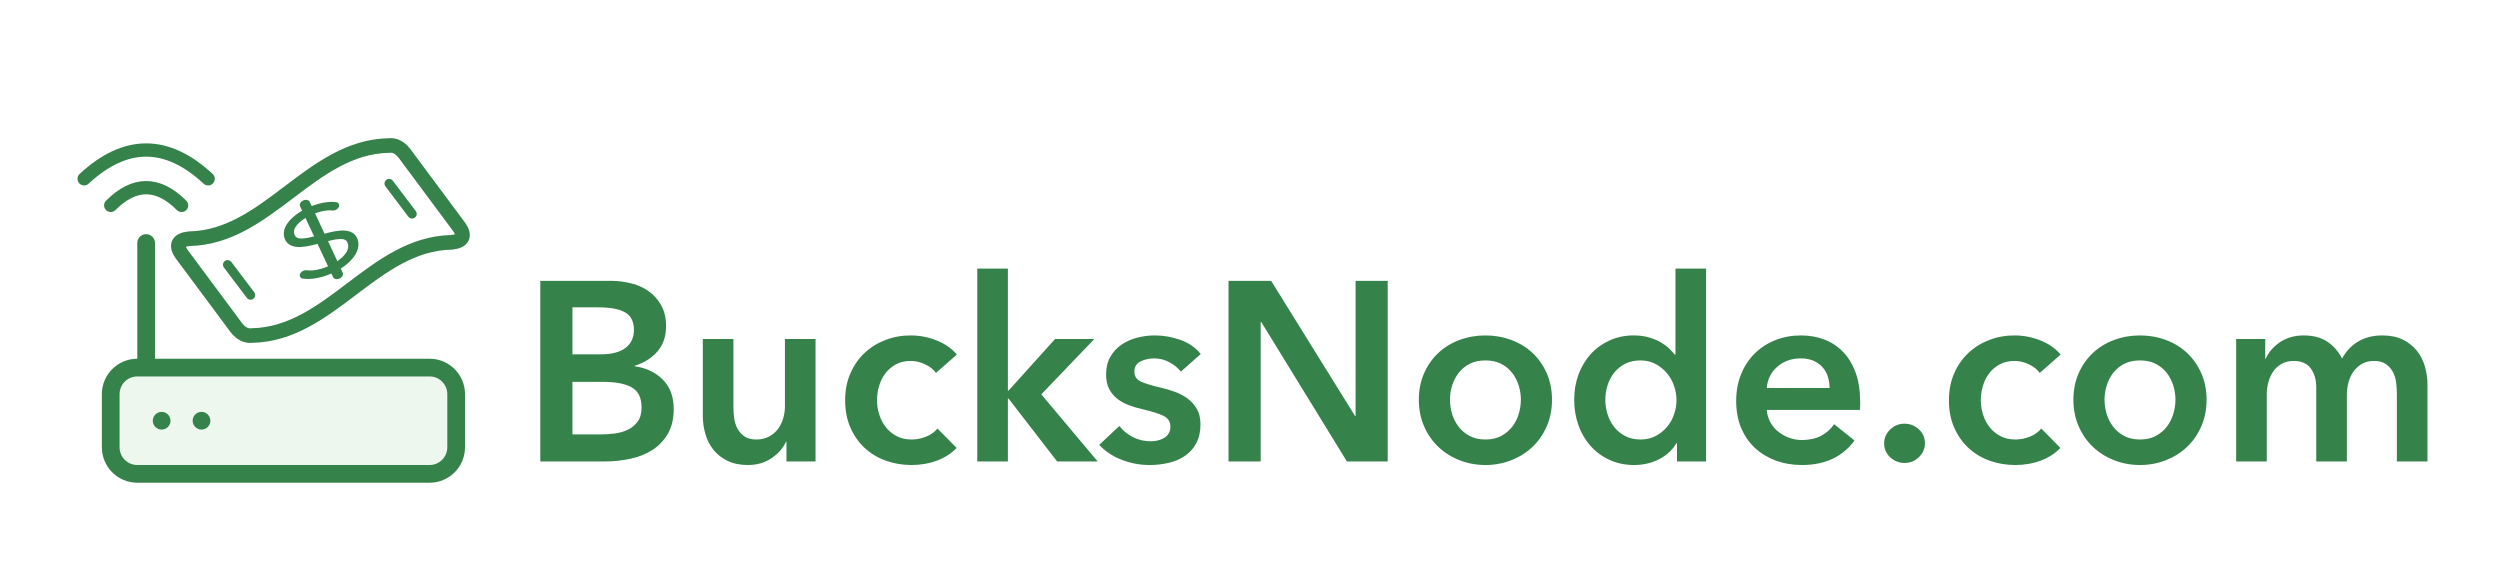
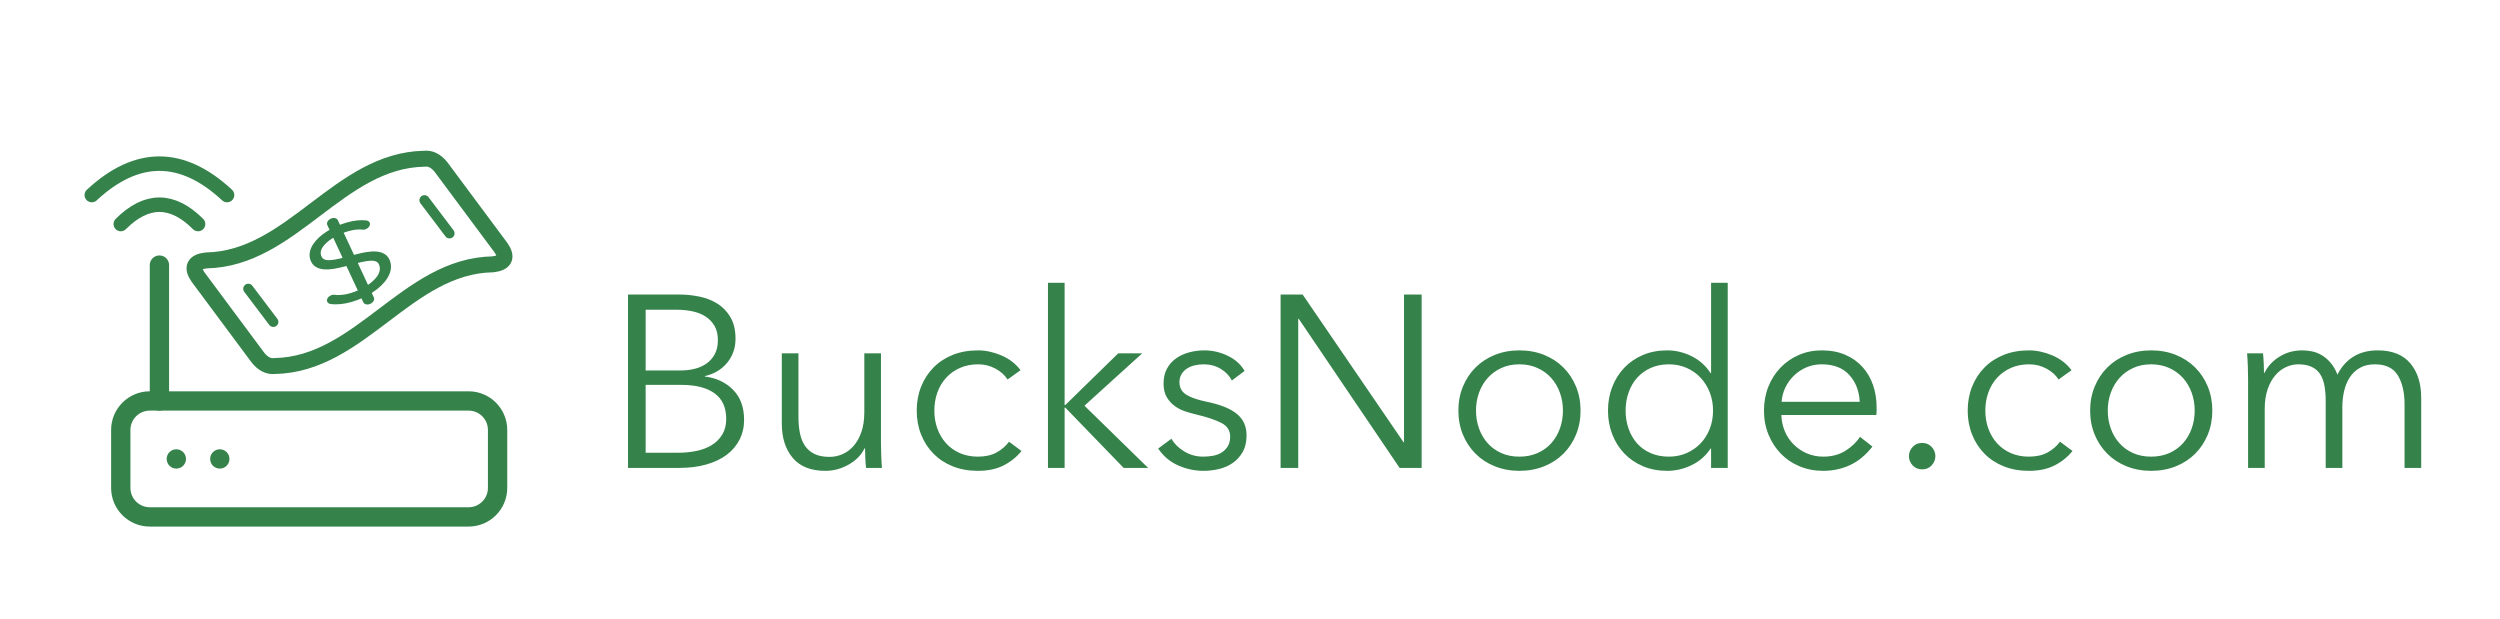
- <svg xmlns="http://www.w3.org/2000/svg" width="1129" height="256" viewBox="0 0 1129 256" fill="none">
+ <svg xmlns="http://www.w3.org/2000/svg" width="1035" height="256" viewBox="0 0 1035 256" fill="none">
  <g transform="translate(146 110) rotate(-25) scale(1.2) translate(-154 -102)" stroke="#35834b" stroke-linecap="round" stroke-linejoin="round">
    <path d="M109 79C136 91 165 67 192 79Q195 80 196 84L203 118Q204 124 198 122C171 110 142 134 115 122Q112 121 111 117L104 83Q103 77 109 79Z" stroke-width="5.5" />
    <path d="M118 94L121 108M186 92L189 106" stroke-width="3.5" />
    <g transform="translate(154 100) scale(.8 .6) translate(-128 -82)" stroke-width="5">
      <path d="M140 67C133 61 115 62 115 73C115 85 141 79 141 91C141 103 122 105 114 98" />
      <path d="M128 58V107" />
    </g>
  </g>
  <g stroke="#35834b" stroke-width="6" stroke-linecap="round">
    <path d="M38 80.75Q66 54.75 94 80.75M50 92.75Q66 76.75 82 92.75" />
  </g>
  <g stroke="#35834b" stroke-width="8" stroke-linecap="round" stroke-linejoin="round">
    <path d="M66 166V109.75" />
-     <rect x="50" y="166" width="156" height="48" rx="12" fill="#edf7ee" />
+     <rect x="50" y="166" width="156" height="48" rx="12" fill="none" />
  </g>
  <g fill="#35834b">
    <circle cx="73" cy="190" r="4" />
    <circle cx="91" cy="190" r="4" />
  </g>
-   <g fill="#35834b" transform="translate(235.014 208.387) scale(1 -1)" aria-label="BucksNode.com">
-     <path d="M8.986 81.562L40.781 81.562Q45.389 81.562 49.882 80.467Q54.374 79.373 57.888 76.896Q61.402 74.419 63.590 70.502Q65.779 66.586 65.779 61.056Q65.779 54.144 61.862 49.651Q57.946 45.158 51.610 43.200L51.610 42.970Q59.328 41.933 64.282 36.979Q69.235 32.026 69.235 23.731Q69.235 17.050 66.586 12.499Q63.936 7.949 59.616 5.184Q55.296 2.419 49.709 1.210Q44.122 0.000 38.362 0.000L8.986 0.000ZM23.501 48.384L36.403 48.384Q43.661 48.384 47.462 51.264Q51.264 54.144 51.264 59.443Q51.264 64.973 47.347 67.277Q43.430 69.581 35.136 69.581L23.501 69.581ZM23.501 12.211L36.518 12.211Q39.283 12.211 42.509 12.614Q45.734 13.018 48.442 14.285Q51.149 15.552 52.934 17.971Q54.720 20.390 54.720 24.422Q54.720 30.874 50.342 33.408Q45.965 35.942 37.094 35.942L23.501 35.942ZM133.286 0.000L120.154 0.000L120.154 8.870L119.923 8.870Q118.080 4.723 113.530 1.555Q108.979 -1.613 102.758 -1.613Q97.344 -1.613 93.485 0.288Q89.626 2.189 87.149 5.299Q84.672 8.410 83.520 12.442Q82.368 16.474 82.368 20.736L82.368 55.296L96.192 55.296L96.192 24.653Q96.192 22.234 96.538 19.584Q96.883 16.934 98.035 14.803Q99.187 12.672 101.203 11.290Q103.219 9.907 106.560 9.907Q109.786 9.907 112.262 11.232Q114.739 12.557 116.294 14.630Q117.850 16.704 118.656 19.411Q119.462 22.118 119.462 24.883L119.462 55.296L133.286 55.296ZM187.661 39.974Q186.048 42.278 182.822 43.834Q179.597 45.389 176.256 45.389Q172.454 45.389 169.574 43.834Q166.694 42.278 164.794 39.744Q162.893 37.210 161.971 34.042Q161.050 30.874 161.050 27.648Q161.050 24.422 162.029 21.254Q163.008 18.086 164.966 15.552Q166.925 13.018 169.862 11.462Q172.800 9.907 176.717 9.907Q179.942 9.907 183.168 11.174Q186.394 12.442 188.352 14.861L196.992 6.106Q193.536 2.419 188.179 0.403Q182.822 -1.613 176.602 -1.613Q170.496 -1.613 165.024 0.346Q159.552 2.304 155.462 6.106Q151.373 9.907 149.011 15.322Q146.650 20.736 146.650 27.648Q146.650 34.330 149.011 39.744Q151.373 45.158 155.405 48.960Q159.437 52.762 164.794 54.835Q170.150 56.909 176.256 56.909Q182.362 56.909 188.064 54.605Q193.766 52.301 197.107 48.269ZM206.323 87.091L220.147 87.091L220.147 32.026L220.493 32.026L241.459 55.296L259.200 55.296L235.238 30.298L260.698 0.000L242.381 0.000L220.493 28.339L220.147 28.339L220.147 0.000L206.323 0.000ZM298.253 40.550Q296.410 42.970 293.184 44.755Q289.958 46.541 286.157 46.541Q282.816 46.541 280.051 45.158Q277.286 43.776 277.286 40.550Q277.286 37.325 280.339 36.000Q283.392 34.675 289.267 33.293Q292.378 32.602 295.546 31.450Q298.714 30.298 301.306 28.397Q303.898 26.496 305.510 23.674Q307.123 20.851 307.123 16.819Q307.123 11.750 305.222 8.237Q303.322 4.723 300.154 2.534Q296.986 0.346 292.781 -0.634Q288.576 -1.613 284.083 -1.613Q277.632 -1.613 271.526 0.749Q265.421 3.110 261.389 7.488L270.490 16.013Q272.794 13.018 276.480 11.059Q280.166 9.101 284.659 9.101Q286.157 9.101 287.712 9.446Q289.267 9.792 290.592 10.541Q291.917 11.290 292.723 12.557Q293.530 13.824 293.530 15.667Q293.530 19.123 290.362 20.621Q287.194 22.118 280.858 23.616Q277.747 24.307 274.810 25.402Q271.872 26.496 269.568 28.282Q267.264 30.067 265.882 32.717Q264.499 35.366 264.499 39.283Q264.499 43.891 266.400 47.232Q268.301 50.573 271.411 52.704Q274.522 54.835 278.438 55.872Q282.355 56.909 286.502 56.909Q292.493 56.909 298.195 54.835Q303.898 52.762 307.238 48.499ZM319.795 81.562L339.034 81.562L376.934 20.506L377.165 20.506L377.165 81.562L391.680 81.562L391.680 0.000L373.248 0.000L334.541 63.014L334.310 63.014L334.310 0.000L319.795 0.000ZM405.734 27.878Q405.734 34.445 408.096 39.802Q410.458 45.158 414.490 48.960Q418.522 52.762 424.051 54.835Q429.581 56.909 435.802 56.909Q442.022 56.909 447.552 54.835Q453.082 52.762 457.114 48.960Q461.146 45.158 463.507 39.802Q465.869 34.445 465.869 27.878Q465.869 21.312 463.507 15.898Q461.146 10.483 457.114 6.624Q453.082 2.765 447.552 0.576Q442.022 -1.613 435.802 -1.613Q429.581 -1.613 424.051 0.576Q418.522 2.765 414.490 6.624Q410.458 10.483 408.096 15.898Q405.734 21.312 405.734 27.878ZM419.789 27.878Q419.789 24.653 420.768 21.427Q421.747 18.202 423.706 15.667Q425.664 13.133 428.659 11.520Q431.654 9.907 435.802 9.907Q439.949 9.907 442.944 11.520Q445.939 13.133 447.898 15.667Q449.856 18.202 450.835 21.427Q451.814 24.653 451.814 27.878Q451.814 31.104 450.835 34.272Q449.856 37.440 447.898 39.974Q445.939 42.509 442.944 44.064Q439.949 45.619 435.802 45.619Q431.654 45.619 428.659 44.064Q425.664 42.509 423.706 39.974Q421.747 37.440 420.768 34.272Q419.789 31.104 419.789 27.878ZM535.450 0.000L522.317 0.000L522.317 8.294L522.086 8.294Q519.206 3.456 514.080 0.922Q508.954 -1.613 503.078 -1.613Q496.742 -1.613 491.731 0.749Q486.720 3.110 483.206 7.085Q479.693 11.059 477.792 16.416Q475.891 21.773 475.891 27.878Q475.891 33.984 477.850 39.283Q479.808 44.582 483.379 48.499Q486.950 52.416 491.904 54.662Q496.858 56.909 502.733 56.909Q506.534 56.909 509.530 56.045Q512.525 55.181 514.771 53.914Q517.018 52.646 518.630 51.149Q520.243 49.651 521.280 48.269L521.626 48.269L521.626 87.091L535.450 87.091ZM489.946 27.878Q489.946 24.653 490.925 21.427Q491.904 18.202 493.862 15.667Q495.821 13.133 498.816 11.520Q501.811 9.907 505.843 9.907Q509.645 9.907 512.640 11.462Q515.635 13.018 517.766 15.552Q519.898 18.086 520.992 21.254Q522.086 24.422 522.086 27.648Q522.086 30.874 520.992 34.099Q519.898 37.325 517.766 39.859Q515.635 42.394 512.640 44.006Q509.645 45.619 505.843 45.619Q501.811 45.619 498.816 44.064Q495.821 42.509 493.862 39.974Q491.904 37.440 490.925 34.272Q489.946 31.104 489.946 27.878ZM591.206 33.178Q591.206 35.827 590.458 38.246Q589.709 40.666 588.096 42.509Q586.483 44.352 584.006 45.446Q581.530 46.541 578.189 46.541Q571.968 46.541 567.648 42.797Q563.328 39.053 562.867 33.178ZM605.030 26.957Q605.030 26.035 605.030 25.114Q605.030 24.192 604.915 23.270L562.867 23.270Q563.098 20.275 564.422 17.798Q565.747 15.322 567.936 13.536Q570.125 11.750 572.890 10.714Q575.654 9.677 578.650 9.677Q583.834 9.677 587.405 11.578Q590.976 13.478 593.280 16.819L602.496 9.446Q594.317 -1.613 578.765 -1.613Q572.314 -1.613 566.899 0.403Q561.485 2.419 557.510 6.106Q553.536 9.792 551.290 15.149Q549.043 20.506 549.043 27.302Q549.043 33.984 551.290 39.456Q553.536 44.928 557.453 48.787Q561.370 52.646 566.726 54.778Q572.083 56.909 578.304 56.909Q584.064 56.909 588.960 55.008Q593.856 53.107 597.427 49.363Q600.998 45.619 603.014 40.032Q605.030 34.445 605.030 26.957ZM615.859 8.064Q615.859 11.750 618.566 14.400Q621.274 17.050 625.075 17.050Q628.762 17.050 631.526 14.515Q634.291 11.981 634.291 8.294Q634.291 4.608 631.584 1.958Q628.877 -0.691 625.075 -0.691Q623.232 -0.691 621.562 0.000Q619.891 0.691 618.624 1.843Q617.357 2.995 616.608 4.608Q615.859 6.221 615.859 8.064ZM686.131 39.974Q684.518 42.278 681.293 43.834Q678.067 45.389 674.726 45.389Q670.925 45.389 668.045 43.834Q665.165 42.278 663.264 39.744Q661.363 37.210 660.442 34.042Q659.520 30.874 659.520 27.648Q659.520 24.422 660.499 21.254Q661.478 18.086 663.437 15.552Q665.395 13.018 668.333 11.462Q671.270 9.907 675.187 9.907Q678.413 9.907 681.638 11.174Q684.864 12.442 686.822 14.861L695.462 6.106Q692.006 2.419 686.650 0.403Q681.293 -1.613 675.072 -1.613Q668.966 -1.613 663.494 0.346Q658.022 2.304 653.933 6.106Q649.843 9.907 647.482 15.322Q645.120 20.736 645.120 27.648Q645.120 34.330 647.482 39.744Q649.843 45.158 653.875 48.960Q657.907 52.762 663.264 54.835Q668.621 56.909 674.726 56.909Q680.832 56.909 686.534 54.605Q692.237 52.301 695.578 48.269ZM701.338 27.878Q701.338 34.445 703.699 39.802Q706.061 45.158 710.093 48.960Q714.125 52.762 719.654 54.835Q725.184 56.909 731.405 56.909Q737.626 56.909 743.155 54.835Q748.685 52.762 752.717 48.960Q756.749 45.158 759.110 39.802Q761.472 34.445 761.472 27.878Q761.472 21.312 759.110 15.898Q756.749 10.483 752.717 6.624Q748.685 2.765 743.155 0.576Q737.626 -1.613 731.405 -1.613Q725.184 -1.613 719.654 0.576Q714.125 2.765 710.093 6.624Q706.061 10.483 703.699 15.898Q701.338 21.312 701.338 27.878ZM715.392 27.878Q715.392 24.653 716.371 21.427Q717.350 18.202 719.309 15.667Q721.267 13.133 724.262 11.520Q727.258 9.907 731.405 9.907Q735.552 9.907 738.547 11.520Q741.542 13.133 743.501 15.667Q745.459 18.202 746.438 21.427Q747.418 24.653 747.418 27.878Q747.418 31.104 746.438 34.272Q745.459 37.440 743.501 39.974Q741.542 42.509 738.547 44.064Q735.552 45.619 731.405 45.619Q727.258 45.619 724.262 44.064Q721.267 42.509 719.309 39.974Q717.350 37.440 716.371 34.272Q715.392 31.104 715.392 27.878ZM840.845 56.909Q846.259 56.909 850.118 55.008Q853.978 53.107 856.454 49.997Q858.931 46.886 860.083 42.854Q861.235 38.822 861.235 34.560L861.235 0.000L847.411 0.000L847.411 30.643Q847.411 33.062 847.066 35.712Q846.720 38.362 845.568 40.493Q844.416 42.624 842.400 44.006Q840.384 45.389 837.043 45.389Q833.818 45.389 831.514 44.006Q829.210 42.624 827.712 40.435Q826.214 38.246 825.523 35.539Q824.832 32.832 824.832 30.182L824.832 0.000L811.008 0.000L811.008 33.408Q811.008 38.592 808.531 41.990Q806.054 45.389 800.755 45.389Q797.645 45.389 795.341 44.064Q793.037 42.739 791.597 40.666Q790.157 38.592 789.408 35.885Q788.659 33.178 788.659 30.413L788.659 0.000L774.835 0.000L774.835 55.296L787.968 55.296L787.968 46.426L788.198 46.426Q789.120 48.499 790.675 50.342Q792.230 52.186 794.362 53.683Q796.493 55.181 799.258 56.045Q802.022 56.909 805.363 56.909Q811.814 56.909 816.077 54.029Q820.339 51.149 822.643 46.426Q825.408 51.494 830.016 54.202Q834.624 56.909 840.845 56.909Z" />
+   <g fill="#35834b" transform="translate(250.471 193.712) scale(1.1 -1.1)" aria-label="BucksNode.com">
+     <path d="M8.663 65.249L28.109 65.249Q31.795 65.249 35.574 64.466Q39.352 63.683 42.348 61.793Q45.343 59.904 47.232 56.678Q49.121 53.453 49.121 48.568Q49.121 43.407 45.988 39.583Q42.854 35.758 37.601 34.560L37.601 34.376Q43.960 33.638 48.154 29.445Q52.347 25.252 52.347 18.063Q52.347 14.008 50.642 10.644Q48.937 7.281 45.804 4.931Q42.670 2.580 38.154 1.290Q33.638 0.000 28.017 0.000L8.663 0.000ZM15.299 36.680L28.662 36.680Q31.058 36.680 33.500 37.233Q35.942 37.786 37.970 39.122Q39.997 40.458 41.242 42.670Q42.486 44.882 42.486 48.108Q42.486 51.241 41.242 53.407Q39.997 55.572 37.878 56.955Q35.758 58.337 32.901 58.936Q30.044 59.535 26.819 59.535L15.299 59.535ZM15.299 5.714L27.648 5.714Q31.242 5.714 34.514 6.405Q37.786 7.096 40.228 8.617Q42.670 10.138 44.145 12.580Q45.619 15.022 45.619 18.432Q45.619 24.883 41.242 28.063Q36.864 31.242 28.846 31.242L15.299 31.242ZM98.243 0.000Q98.058 1.751 97.966 3.871Q97.874 5.990 97.874 7.373L97.690 7.373Q95.846 3.594 91.699 1.244Q87.552 -1.106 82.944 -1.106Q74.742 -1.106 70.641 3.779Q66.540 8.663 66.540 16.681L66.540 43.131L72.806 43.131L72.806 19.261Q72.806 15.852 73.359 13.087Q73.912 10.322 75.249 8.340Q76.585 6.359 78.843 5.253Q81.101 4.147 84.511 4.147Q86.999 4.147 89.349 5.161Q91.699 6.175 93.542 8.248Q95.386 10.322 96.492 13.501Q97.597 16.681 97.597 21.012L97.597 43.131L103.864 43.131L103.864 9.492Q103.864 7.741 103.956 4.977Q104.049 2.212 104.233 0.000ZM151.511 33.270Q149.944 35.758 146.949 37.371Q143.954 38.984 140.452 38.984Q136.673 38.984 133.632 37.647Q130.591 36.311 128.425 33.961Q126.259 31.611 125.107 28.431Q123.955 25.252 123.955 21.565Q123.955 17.879 125.107 14.746Q126.259 11.612 128.379 9.262Q130.499 6.912 133.540 5.576Q136.581 4.239 140.360 4.239Q144.507 4.239 147.364 5.806Q150.221 7.373 152.064 9.861L156.764 6.359Q153.999 2.949 149.990 0.922Q145.981 -1.106 140.360 -1.106Q135.107 -1.106 130.867 0.599Q126.628 2.304 123.633 5.345Q120.637 8.387 118.979 12.534Q117.320 16.681 117.320 21.565Q117.320 26.450 118.979 30.597Q120.637 34.744 123.633 37.786Q126.628 40.827 130.867 42.532Q135.107 44.237 140.360 44.237Q144.691 44.237 149.161 42.348Q153.631 40.458 156.396 36.772ZM172.984 23.685L173.261 23.685L193.167 43.131L202.199 43.131L180.449 23.409L204.411 0.000L195.195 0.000L173.261 22.671L172.984 22.671L172.984 0.000L166.717 0.000L166.717 69.673L172.984 69.673ZM235.930 32.901Q234.547 35.574 231.736 37.279Q228.925 38.984 225.331 38.984Q223.672 38.984 222.013 38.615Q220.355 38.246 219.064 37.417Q217.774 36.588 216.991 35.297Q216.207 34.007 216.207 32.256Q216.207 29.215 218.696 27.602Q221.184 25.989 226.529 24.883Q234.179 23.316 237.819 20.321Q241.459 17.326 241.459 12.257Q241.459 8.571 240.031 6.036Q238.602 3.502 236.298 1.889Q233.994 0.276 231.091 -0.415Q228.188 -1.106 225.239 -1.106Q220.355 -1.106 215.747 0.922Q211.139 2.949 208.189 7.281L213.166 10.967Q214.825 8.110 218.051 6.175Q221.276 4.239 225.147 4.239Q227.174 4.239 229.018 4.608Q230.861 4.977 232.243 5.898Q233.626 6.820 234.455 8.248Q235.284 9.677 235.284 11.796Q235.284 15.206 232.013 16.911Q228.741 18.616 222.566 20.091Q220.631 20.552 218.465 21.243Q216.300 21.934 214.456 23.270Q212.613 24.607 211.415 26.634Q210.217 28.662 210.217 31.703Q210.217 35.021 211.507 37.371Q212.797 39.721 214.963 41.242Q217.129 42.762 219.894 43.500Q222.659 44.237 225.608 44.237Q230.124 44.237 234.363 42.209Q238.602 40.182 240.722 36.495ZM300.534 9.677L300.718 9.677L300.718 65.249L307.354 65.249L307.354 0.000L299.059 0.000L261.089 56.125L260.905 56.125L260.905 0.000L254.269 0.000L254.269 65.249L262.564 65.249ZM367.165 21.565Q367.165 16.681 365.460 12.534Q363.756 8.387 360.714 5.345Q357.673 2.304 353.434 0.599Q349.194 -1.106 344.125 -1.106Q339.149 -1.106 334.909 0.599Q330.670 2.304 327.629 5.345Q324.588 8.387 322.883 12.534Q321.178 16.681 321.178 21.565Q321.178 26.450 322.883 30.597Q324.588 34.744 327.629 37.786Q330.670 40.827 334.909 42.532Q339.149 44.237 344.125 44.237Q349.194 44.237 353.434 42.532Q357.673 40.827 360.714 37.786Q363.756 34.744 365.460 30.597Q367.165 26.450 367.165 21.565ZM360.530 21.565Q360.530 25.160 359.378 28.339Q358.226 31.519 356.106 33.869Q353.987 36.219 350.945 37.601Q347.904 38.984 344.125 38.984Q340.347 38.984 337.352 37.601Q334.356 36.219 332.237 33.869Q330.117 31.519 328.965 28.339Q327.813 25.160 327.813 21.565Q327.813 17.971 328.965 14.792Q330.117 11.612 332.237 9.262Q334.356 6.912 337.352 5.576Q340.347 4.239 344.125 4.239Q347.904 4.239 350.945 5.576Q353.987 6.912 356.106 9.262Q358.226 11.612 359.378 14.792Q360.530 17.971 360.530 21.565ZM416.102 7.281Q413.338 3.133 408.914 1.014Q404.490 -1.106 399.790 -1.106Q394.721 -1.106 390.620 0.645Q386.519 2.396 383.616 5.437Q380.713 8.479 379.100 12.626Q377.487 16.773 377.487 21.565Q377.487 26.358 379.100 30.505Q380.713 34.652 383.616 37.693Q386.519 40.735 390.620 42.486Q394.721 44.237 399.790 44.237Q404.490 44.237 408.914 42.071Q413.338 39.905 416.102 35.666L416.287 35.666L416.287 69.673L422.554 69.673L422.554 0.000L416.287 0.000L416.287 7.281ZM384.123 21.565Q384.123 17.971 385.229 14.792Q386.335 11.612 388.408 9.262Q390.482 6.912 393.523 5.576Q396.564 4.239 400.435 4.239Q404.029 4.239 407.071 5.576Q410.112 6.912 412.324 9.216Q414.536 11.520 415.780 14.700Q417.024 17.879 417.024 21.565Q417.024 25.252 415.780 28.431Q414.536 31.611 412.324 33.961Q410.112 36.311 407.071 37.647Q404.029 38.984 400.435 38.984Q396.564 38.984 393.523 37.601Q390.482 36.219 388.408 33.869Q386.335 31.519 385.229 28.339Q384.123 25.160 384.123 21.565ZM472.228 24.883Q471.951 30.966 468.311 34.975Q464.671 38.984 457.943 38.984Q454.810 38.984 452.137 37.832Q449.464 36.680 447.437 34.698Q445.409 32.717 444.211 30.182Q443.013 27.648 442.829 24.883ZM478.587 22.856Q478.587 22.211 478.587 21.473Q478.587 20.736 478.495 19.907L442.737 19.907Q442.829 16.681 444.027 13.824Q445.225 10.967 447.345 8.847Q449.464 6.728 452.321 5.484Q455.178 4.239 458.496 4.239Q463.380 4.239 466.929 6.497Q470.477 8.755 472.320 11.704L477.020 8.018Q473.149 3.133 468.495 1.014Q463.841 -1.106 458.496 -1.106Q453.704 -1.106 449.603 0.599Q445.501 2.304 442.552 5.345Q439.603 8.387 437.898 12.534Q436.193 16.681 436.193 21.565Q436.193 26.450 437.852 30.597Q439.511 34.744 442.460 37.786Q445.409 40.827 449.372 42.532Q453.335 44.237 457.943 44.237Q463.012 44.237 466.883 42.532Q470.753 40.827 473.334 37.924Q475.914 35.021 477.251 31.150Q478.587 27.279 478.587 22.856ZM500.705 4.424Q500.705 2.488 499.323 0.968Q497.940 -0.553 495.729 -0.553Q493.517 -0.553 492.134 0.968Q490.752 2.488 490.752 4.424Q490.752 6.359 492.134 7.880Q493.517 9.400 495.729 9.400Q497.940 9.400 499.323 7.880Q500.705 6.359 500.705 4.424ZM547.062 33.270Q545.495 35.758 542.500 37.371Q539.505 38.984 536.003 38.984Q532.224 38.984 529.183 37.647Q526.141 36.311 523.976 33.961Q521.810 31.611 520.658 28.431Q519.506 25.252 519.506 21.565Q519.506 17.879 520.658 14.746Q521.810 11.612 523.930 9.262Q526.049 6.912 529.091 5.576Q532.132 4.239 535.910 4.239Q540.058 4.239 542.915 5.806Q545.772 7.373 547.615 9.861L552.315 6.359Q549.550 2.949 545.541 0.922Q541.532 -1.106 535.910 -1.106Q530.657 -1.106 526.418 0.599Q522.179 2.304 519.183 5.345Q516.188 8.387 514.529 12.534Q512.870 16.681 512.870 21.565Q512.870 26.450 514.529 30.597Q516.188 34.744 519.183 37.786Q522.179 40.827 526.418 42.532Q530.657 44.237 535.910 44.237Q540.242 44.237 544.712 42.348Q549.181 40.458 551.946 36.772ZM604.938 21.565Q604.938 16.681 603.233 12.534Q601.528 8.387 598.487 5.345Q595.446 2.304 591.206 0.599Q586.967 -1.106 581.898 -1.106Q576.922 -1.106 572.682 0.599Q568.443 2.304 565.402 5.345Q562.360 8.387 560.655 12.534Q558.950 16.681 558.950 21.565Q558.950 26.450 560.655 30.597Q562.360 34.744 565.402 37.786Q568.443 40.827 572.682 42.532Q576.922 44.237 581.898 44.237Q586.967 44.237 591.206 42.532Q595.446 40.827 598.487 37.786Q601.528 34.744 603.233 30.597Q604.938 26.450 604.938 21.565ZM598.303 21.565Q598.303 25.160 597.151 28.339Q595.999 31.519 593.879 33.869Q591.759 36.219 588.718 37.601Q585.677 38.984 581.898 38.984Q578.120 38.984 575.124 37.601Q572.129 36.219 570.010 33.869Q567.890 31.519 566.738 28.339Q565.586 25.160 565.586 21.565Q565.586 17.971 566.738 14.792Q567.890 11.612 570.010 9.262Q572.129 6.912 575.124 5.576Q578.120 4.239 581.898 4.239Q585.677 4.239 588.718 5.576Q591.759 6.912 593.879 9.262Q595.999 11.612 597.151 14.792Q598.303 17.971 598.303 21.565ZM624.568 35.758Q626.412 39.537 630.236 41.887Q634.061 44.237 638.761 44.237Q640.512 44.237 642.401 43.868Q644.291 43.500 646.088 42.440Q647.885 41.380 649.405 39.629Q650.926 37.878 652.032 35.113Q654.244 39.537 658.068 41.887Q661.893 44.237 667.146 44.237Q675.348 44.237 679.450 39.352Q683.551 34.468 683.551 26.450L683.551 0.000L677.284 0.000L677.284 23.869Q677.284 30.689 674.749 34.836Q672.215 38.984 666.132 38.984Q662.723 38.984 660.372 37.601Q658.022 36.219 656.594 33.961Q655.165 31.703 654.520 28.846Q653.875 25.989 653.875 22.948L653.875 0.000L647.608 0.000L647.608 25.160Q647.608 28.293 647.148 30.874Q646.687 33.454 645.535 35.251Q644.383 37.048 642.355 38.016Q640.328 38.984 637.194 38.984Q634.982 38.984 632.724 37.970Q630.467 36.956 628.669 34.883Q626.872 32.809 625.766 29.629Q624.660 26.450 624.660 22.118L624.660 0.000L618.394 0.000L618.394 33.638Q618.394 35.389 618.301 38.154Q618.209 40.919 618.025 43.131L624.015 43.131Q624.200 41.380 624.292 39.260Q624.384 37.140 624.384 35.758Z" />
  </g>
</svg>
